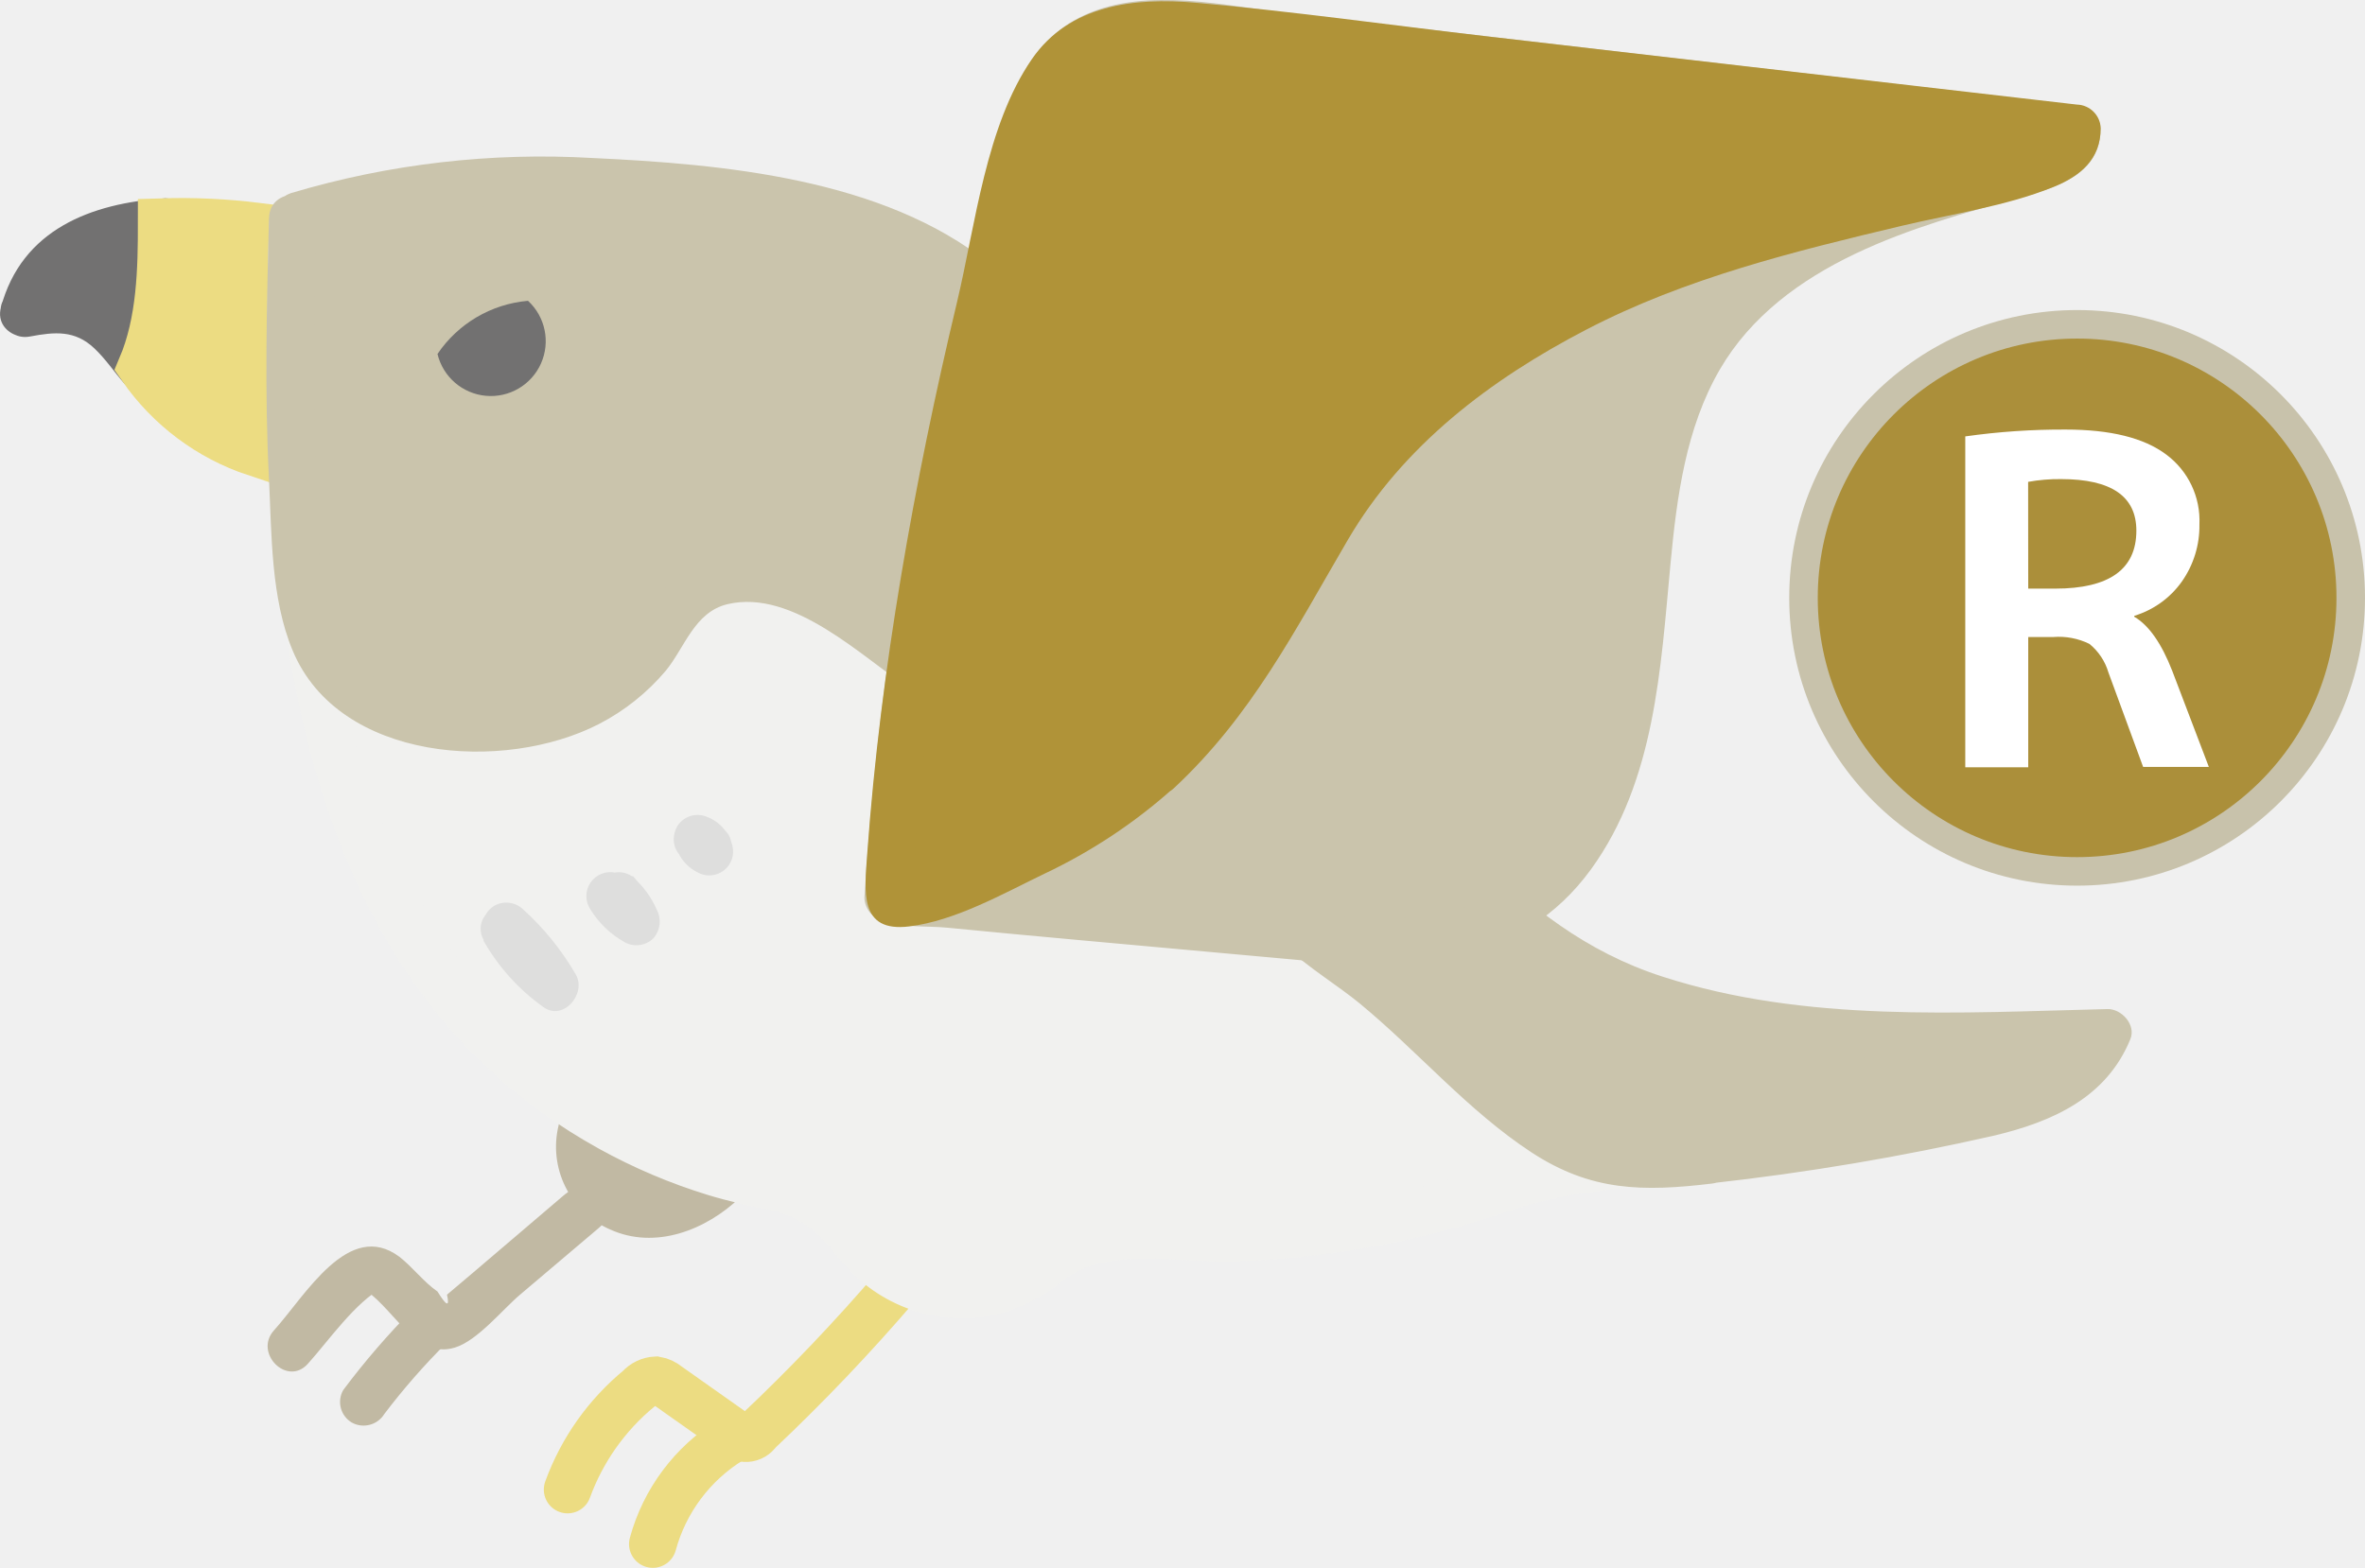
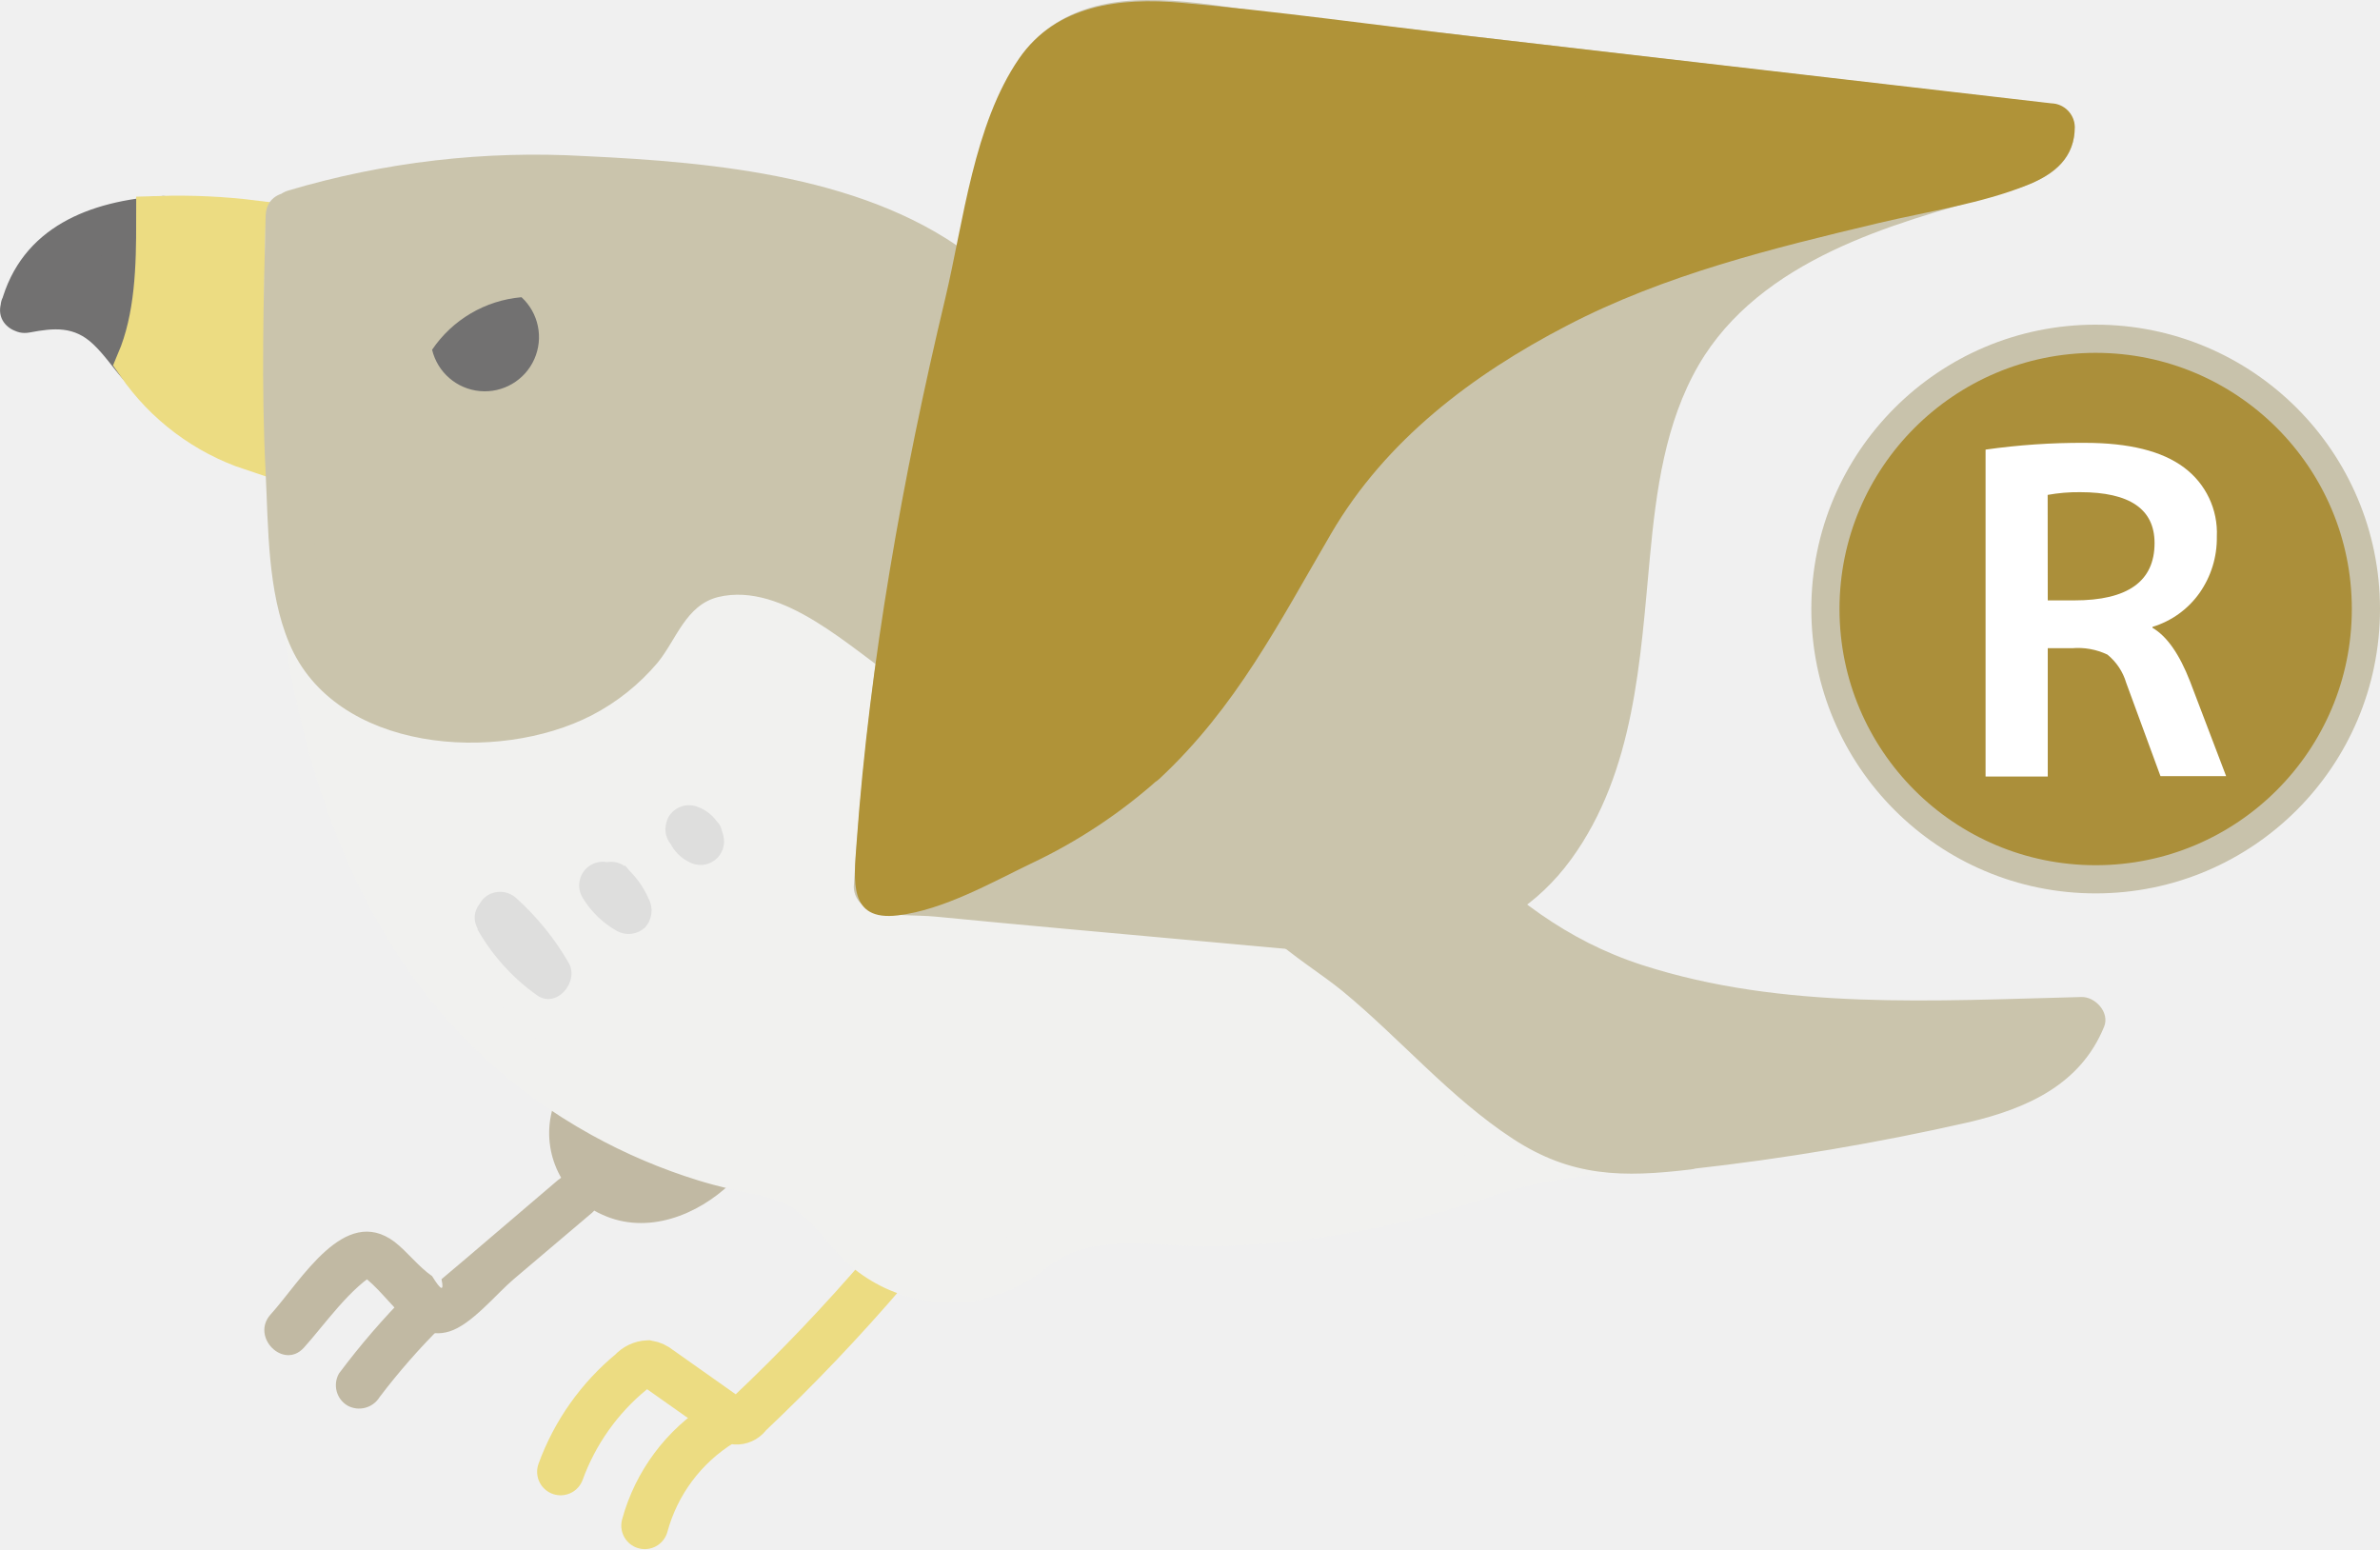
- <svg xmlns="http://www.w3.org/2000/svg" viewBox="0 0 248.67 164.9">
+ <svg xmlns="http://www.w3.org/2000/svg" viewBox="0 0 253.37 164.9">
  <g id="レイヤー_2" data-name="レイヤー 2">
    <g id="レイヤー_10" data-name="レイヤー 10">
      <path d="M2.51,33a14.26,14.26,0,0,1,5.32-.33c3,.56,5,3.44,6.8,5.67l.24.28c2.4-4.78,2.51-10.22,2.51-15.25C10.63,23.72,4.19,25.78,2.51,33Z" fill="#727171" />
      <path d="M3.17,35.39c2.59-.49,4.71-.68,6.74,1.24,1.2,1.13,2.11,2.51,3.19,3.74A2.51,2.51,0,0,0,17,39.87c2.45-5.25,2.84-10.79,2.86-16.51a2.52,2.52,0,0,0-2.5-2.5C9.62,21.35,2.29,24.13.1,32.32c-.83,3.11,4,4.44,4.82,1.33,1.57-5.88,7-7.44,12.47-7.79l-2.5-2.5c0,4.77-.12,9.59-2.17,14l3.93-.51c-1.78-2-3.24-4.26-5.64-5.63C8.15,29.59,4.93,30,1.84,30.57S0,36,3.17,35.39Z" fill="#727171" />
      <path d="M17,23.36c0,5-.1,10.47-2.13,15.25a23.69,23.69,0,0,0,12,9l.19-23.78A65,65,0,0,0,17,23.36Z" fill="#ecdc82" stroke="#ecdc82" stroke-linecap="square" stroke-miterlimit="10" stroke-width="5" />
      <path d="M94.29,135.24a200.5,200.5,0,0,1-14.61,15.34,1.51,1.51,0,0,1-2.42.15l-7.08-5a2.57,2.57,0,0,0-1.2-.56,2.51,2.51,0,0,0-1.76.84,24.79,24.79,0,0,0-7.54,10.66" fill="none" stroke="#ecdc82" stroke-linecap="round" stroke-miterlimit="10" stroke-width="5" />
      <path d="M76.81,151.46a18.61,18.61,0,0,0-8.17,10.94" fill="none" stroke="#ecdc82" stroke-linecap="round" stroke-miterlimit="10" stroke-width="5" />
      <path d="M59.43,125.59l-9.65,8.23L47,136.17q.44,2-1-.33c-1.45-1-2.61-2.57-4-3.65-5.33-4-9.9,4.09-13.19,7.73-2.15,2.38,1.37,5.93,3.54,3.54s5-6.53,8-8.11H37.84c3.41,1.76,5.67,7.72,10,6.38,2.36-.72,5-4,6.83-5.55L63,129.12c2.45-2.09-1.1-5.61-3.54-3.54Z" fill="#c1b9a3" />
      <path d="M43.43,137.69a80.81,80.81,0,0,0-7.34,8.51,2.52,2.52,0,0,0,.9,3.42,2.56,2.56,0,0,0,3.42-.9,71.77,71.77,0,0,1,6.56-7.5c2.28-2.28-1.26-5.82-3.54-3.54Z" fill="#c1b9a3" />
      <path d="M61.16,119c-1.2,3.45,1.44,7.45,5,8.43s7.39-.6,9.94-3.22" fill="#c1b9a3" />
      <path d="M58.75,118.3a9.5,9.5,0,0,0,5.37,11c4.79,2.19,10.14.06,13.7-3.36,2.33-2.23-1.21-5.76-3.54-3.54-1.93,1.84-4.75,3.42-7.5,2.58a4.5,4.5,0,0,1-3.22-5.35c.83-3.11-4-4.44-4.82-1.33Z" fill="#c1b9a3" />
      <path d="M30.78,23.72C30.38,39.47,30,55.37,33,70.83s9.79,30.67,21.62,41.08a56.08,56.08,0,0,0,26.95,12.94c2,.36,4.15.67,5.7,2A17.61,17.61,0,0,1,90,130.56c4,5.81,13,7.4,18.71,3.32,1.73-1.23,3.23-2.91,5.25-3.56a12.35,12.35,0,0,1,4.46-.28c14.27.75,28.5-.77,41.77-5.93,6-2.33,13.47-1.41,19.84-2.15a156.26,156.26,0,0,0,22.57-4.35c2.81-.76,6.24-2.49,5.89-5.38a96.54,96.54,0,0,1-41.86-10.16c-10.94-5.46-23.37-5.64-33.3-13.79-18.08-14.85-12.81-44.08-31.67-58.37-5.51-4.17-12.36-6.13-19.14-7.48a136.42,136.42,0,0,0-30.91-2.55c-1.62.05-15,1.88-20.34,3.67" fill="#f1f1ef" />
      <path d="M28.28,23.72c-.87,34.52.18,78,34.7,97.1a59.93,59.93,0,0,0,11.41,4.85c2.15.66,4.33,1.14,6.53,1.59,3.67.75,5.4,2.72,7.69,5.55a16.45,16.45,0,0,0,15.69,5.55,17.43,17.43,0,0,0,7.46-3.69c4.75-3.62,12.09-1.82,17.82-2a97.74,97.74,0,0,0,28.69-5.16c10.22-3.58,21.29-2.61,31.93-4.52,6.47-1.16,20.28-1.9,20.82-10.73a2.53,2.53,0,0,0-2.5-2.5,96.53,96.53,0,0,1-27.81-4.6c-7.87-2.55-15-6.69-22.94-9.14s-16.13-4.21-22.65-9.49c-5.32-4.3-8.7-10.36-11.11-16.66C119.7,58.59,117.93,46.07,110.9,36c-8.61-12.31-22.84-15.68-37-17.53-14.32-1.88-29.38-1.77-43.29,2.64-3.06,1-1.75,5.8,1.33,4.82,12-3.79,24.75-4.21,37.14-3,16.36,1.57,32.75,5.16,40.66,21,5.54,11.09,6.92,23.78,12.78,34.75C129.35,91.41,141,96.2,154.2,100.12c8.69,2.59,16.56,7,25.18,9.81a101.38,101.38,0,0,0,29.13,4.77l-2.5-2.5c-.2,3.29-9.28,4.3-11.51,4.79a126.14,126.14,0,0,1-15.26,2.52c-7.82.71-14.8.49-22.3,3.12a93,93,0,0,1-27.36,5c-6.77.25-14.33-1.78-20.11,2.48-3.37,2.49-6.35,4.2-10.71,3.29s-5.86-3.74-8.48-6.95c-2-2.4-4.29-3.26-7.28-3.88a64,64,0,0,1-13-3.83C54.75,112,44.38,98.61,38.94,83.14c-6.69-19-6.16-39.53-5.66-59.42.08-3.22-4.92-3.22-5,0Z" fill="#f1f1ef" />
      <path d="M180.05,121.94c9.44-1.11,19-2.8,28.34-4.81,5.38-1.16,11.49-3.32,13.2-8.55-17.91.42-38.53,1.66-54.94-6.53-7.11-3.55-12.36-9.87-18.09-15.39-2.33-2.25-4.17-4.14-7.7-3.13a10.7,10.7,0,0,0-7,6.59,5.36,5.36,0,0,0-.24,3.36,7.16,7.16,0,0,0,2.54,3.1q5.72,4.76,11.47,9.48c3.35,2.75,6,5.82,9.26,8.69a41.54,41.54,0,0,0,10,6.81C170.64,123.29,176,122.42,180.05,121.94Z" fill="#cac4ac" />
      <path d="M180.05,124.44a266.25,266.25,0,0,0,29.63-5c6.16-1.47,11.81-4,14.32-10.15.62-1.51-.94-3.2-2.41-3.16-15.55.38-31.76,1.45-46.78-3.41-8.08-2.61-14-7.33-20-13.26-3.45-3.47-7.39-9-12.91-8.61-5.16.41-10.25,5.15-10.91,10.32-.83,6.5,7.68,10.83,11.93,14.33,6.16,5.07,11.42,11.32,18.12,15.71,6.25,4.09,11.7,4.15,19,3.27,3.15-.38,3.19-5.39,0-5a46.61,46.61,0,0,1-8.23.62c-3.66-.21-6.74-2.1-9.64-4.2-5.64-4.09-10.29-9.5-15.67-13.93-2.63-2.17-5.28-4.32-7.88-6.52-3.53-3-1.88-8.63,2.91-9.47s11.09,8.48,14.38,11.47c17.68,16,43.47,14.22,65.68,13.68l-2.41-3.16c-2.39,5.85-10.78,6.69-16.13,7.77-7.62,1.54-15.29,2.81-23,3.74C176.9,119.82,176.86,124.83,180.05,124.44Z" fill="#cac4ac" />
      <path d="M30.78,22.89c-.28,11.1-.56,22.23.37,33.31.62,7.38.8,14.4,8.38,18A24.6,24.6,0,0,0,49,76.34a29.36,29.36,0,0,0,7.48-.48,21.54,21.54,0,0,0,10.87-6.1c3.08-3.16,3.64-7.65,8.43-8.59,8.17-1.61,15.56,5.65,21.93,9.7,6.67,4.23,13.35,8.45,20.11,12.53,5.41,3.26,12.4,7.68,19,6.6-1.17-.85-2.4-1.63-3.53-2.56-18.08-14.85-12.81-44.08-31.67-58.37-5.51-4.17-12.36-6.13-19.14-7.48A136.42,136.42,0,0,0,51.64,19c-1.62.05-15,1.88-20.34,3.67" fill="#cac4ac" />
      <path d="M28.28,22.89c-.23,9.14-.47,18.3,0,27.44.29,5.85.19,12.61,2.5,18.11C35.65,80.12,53,81.3,63,76.14a23,23,0,0,0,7-5.59c2-2.43,3-6.15,6.47-7,6.95-1.66,14.2,5.6,19.44,9.07,7.18,4.75,14.56,9.26,22,13.67,5.84,3.48,12,6.88,19,6.17a2.52,2.52,0,0,0,1.26-4.66C117.58,73.29,123.27,43.2,104,27.71,92.84,18.76,76,17.26,62.32,16.62A92.09,92.09,0,0,0,30.63,20.3c-3.06,1-1.75,5.8,1.33,4.82,10.05-3.18,20.87-4,31.33-3.45,14.11.77,32.07,2.43,41.77,14.06,7.28,8.73,9.32,20.5,12.85,31s8.57,19,17.72,25.43l1.26-4.66c-7.27.74-13.52-3.67-19.45-7.28-6.56-4-13.18-8-19.55-12.25C90.78,63.19,78.58,53,70.3,61.5c-1.65,1.69-2.6,3.91-4.08,5.74a18.2,18.2,0,0,1-9.6,6c-6.87,1.75-17.84.91-21.12-6.47C33,61.11,33.35,53.48,33.15,47.4c-.28-8.17-.07-16.34.14-24.5.08-3.22-4.92-3.22-5,0Z" fill="#cac4ac" />
      <path d="M137.31,98.54c-3.54-.33-43.92-3.93-43.91-4.13,1.38-26.18,7-53.25,13.84-78.53,1-3.89,2.31-8,5.42-10.56,4.1-3.34,10-2.91,15.24-2.3l90.44,10.5c.5,2.13-2.12,3.54-4.22,4.13C201.47,21.17,187.5,24.77,180,35.52c-6.5,9.26-6.46,21.4-7.63,32.66S167.38,92,157.15,96.84C151.07,99.71,144,99.15,137.31,98.54Z" fill="#cac4ac" />
      <path d="M137.31,96,114.54,94q-7.11-.65-14.21-1.33l-4.55-.45a11.29,11.29,0,0,0-1.72-.2l1.84,2.41a328,328,0,0,1,6.65-48.34C104.23,38,106.14,30,108.21,22c2-7.75,3.38-16.5,13.09-16.87,7.36-.28,15,1.38,22.33,2.23L168.2,10.2,218.34,16l-2.5-2.5c0,2.25-13.13,4.82-15.19,5.53a60.86,60.86,0,0,0-13.16,6.07c-8.84,5.69-13.73,14.3-15.62,24.52C169.94,60.07,170.68,71,167,81.08c-1.9,5.22-5,10.2-9.93,13-5.94,3.35-13.27,2.55-19.78,2-3.2-.29-3.18,4.71,0,5,11.42,1,22.7.38,30-9.65,6.75-9.32,7.32-21.15,8.36-32.17.66-7,1.61-14.25,5.19-20.41,3.26-5.6,8.47-9.41,14.23-12.16,5.6-2.67,11.64-4.34,17.6-6,3.81-1.06,8.21-2.46,8.18-7.13a2.57,2.57,0,0,0-2.5-2.5L163.29,4.63l-27.53-3.2c-6.81-.79-15.1-2.85-21.67.13-6,2.7-7.93,8.68-9.51,14.55q-3.45,12.82-6.26,25.81A341.74,341.74,0,0,0,90.89,94.4a2.57,2.57,0,0,0,1.84,2.41c1.91.78,4.82.56,6.84.76q7,.68,13.94,1.31l23.8,2.16C140.51,101.33,140.49,96.33,137.31,96Z" fill="#cac4ac" />
      <path d="M121.62,81.15a64.39,64.39,0,0,1-6.48,5.16c-1.41,1-21.91,11.38-21.74,8.08,1.38-26.18,7-53.25,13.84-78.52,1-3.89,2.31-8,5.42-10.56,4.1-3.34,10-2.91,15.24-2.3l90.44,10.5c.5,2.13-2.12,3.54-4.22,4.13-16.9,4.71-33.61,6.83-49.41,15.3-9,4.83-17.54,11-23.25,19.51-3,4.52-5.22,9.56-8,14.25A62.86,62.86,0,0,1,121.62,81.15Z" fill="#b09338" />
      <path d="M119.85,79.38c-6.25,5.53-13.76,9.3-21.61,12.09-.79.28-2.92,1.37-3.77,1.06,2.26.84,1.68-2.37,1.79-3.76q.28-3.77.67-7.53c.89-8.64,2.19-17.24,3.77-25.78,1.45-7.84,3.13-15.63,5-23.38q1.43-6,3-11.92c1-3.69,1.69-8,4-11.1C117.42,2.6,128,5.54,134.78,6.32l25.56,3,58,6.73-2.5-2.5c0,2.4-12.73,4.36-14.58,4.8-5.17,1.23-10.36,2.42-15.48,3.85A105.44,105.44,0,0,0,157.83,34c-7.45,4.67-14.22,10.51-19,17.93-3,4.56-5.11,9.58-7.95,14.22a63.26,63.26,0,0,1-11,13.22c-2.36,2.2,1.18,5.73,3.54,3.54,8.2-7.64,12.73-16.61,18.3-26.13,5.81-9.93,15-16.88,25.09-22.12,10.42-5.42,21.85-8.22,33.2-10.92,5.19-1.23,10.91-2.06,15.87-4.06,2.85-1.15,5-2.94,5-6.18a2.57,2.57,0,0,0-2.5-2.5L156.4,3.83C146.19,2.64,136,1.2,125.72.29c-6.43-.57-13.28.21-17.23,5.94-4.82,7-5.92,17.36-7.84,25.45C98.35,41.3,96.34,51,94.72,60.74c-1.6,9.6-2.83,19.27-3.53,29-.29,4.06-.88,8.34,4.4,7.7,4.86-.59,9.88-3.45,14.22-5.54a56.67,56.67,0,0,0,13.57-9C125.8,80.78,122.25,77.26,119.85,79.38Z" fill="#b09338" />
      <path d="M50.82,98.91a21.79,21.79,0,0,0,6.3,7c2.1,1.55,4.59-1.4,3.42-3.42A28.39,28.39,0,0,0,55,95.64a2.57,2.57,0,0,0-3-.39,2.5,2.5,0,0,0-1.15,2.82,14.71,14.71,0,0,0,4.92,6.43,2.52,2.52,0,0,0,3.42-.9,2.56,2.56,0,0,0-.9-3.42,8.42,8.42,0,0,1-2.62-3.44l-4.18,2.43a24,24,0,0,1,4.78,5.88l3.42-3.42a16.08,16.08,0,0,1-4.5-5.25c-1.56-2.82-5.88-.3-4.32,2.52Z" fill="#dededd" />
      <path d="M62,95.52a9.91,9.91,0,0,0,3.68,3.58,2.55,2.55,0,0,0,3-.39,2.66,2.66,0,0,0,.39-3,9.66,9.66,0,0,0-2.64-3.56A2.5,2.5,0,0,0,63,95.66l.67.8a2.51,2.51,0,0,0,3.54,0,2.57,2.57,0,0,0,0-3.54l-.67-.8L63,95.66a8.62,8.62,0,0,1,.67.62l.27.3c.09.1.32.48,0,0a11.15,11.15,0,0,1,.88,1.58l3.42-3.42c-.26-.14-.5-.31-.75-.46s.29.27,0,0L67.16,94c-.1-.1-.53-.43-.53-.57l.15.2-.17-.24c-.09-.14-.18-.27-.26-.41A2.5,2.5,0,0,0,62,95.52Z" fill="#dededd" />
      <path d="M71.32,89.69a4.39,4.39,0,0,0,2,2.05A2.51,2.51,0,0,0,77,88.92a4.34,4.34,0,0,0-3-3.12,2.52,2.52,0,0,0-2.82,1.15,3,3,0,0,0-.34,1.26A2.47,2.47,0,0,0,71.54,90l1.1.86a2.73,2.73,0,0,0,1.77.73,2.54,2.54,0,0,0,1.77-.73c.82-.9,1.1-2.68,0-3.54l-1.1-.86-2.43,4.18c.41.13-.42-.21-.15-.05s-.45-.42-.13-.08c-.07-.07-.29-.46-.15-.17-.29-.57-.12-.3-.07-.07l3.67-2.82a1.17,1.17,0,0,0-.26-.14c.11,0,.48.35.12.06-.19-.15.21.38.13.16s-.12-.22-.16-.33A2.5,2.5,0,0,0,74.15,86a2.55,2.55,0,0,0-1.93.25,2.52,2.52,0,0,0-1.15,1.49,2.94,2.94,0,0,0,.25,1.93Z" fill="#dededd" />
      <path d="M55.49,31.64A12.82,12.82,0,0,0,46,37.23a5.77,5.77,0,1,0,9.52-5.59Z" fill="#727171" />
-       <circle cx="218.4" cy="62.88" r="28.77" fill="#ab8f3a" stroke="#c8c2ab" stroke-miterlimit="10" stroke-width="3" />
-       <path d="M213.26,67V80.7h-6.62V45.9a72.64,72.64,0,0,1,10.56-.72q7.06,0,10.56,2.62a8.66,8.66,0,0,1,3.5,7.37,10.15,10.15,0,0,1-1.85,6,9.52,9.52,0,0,1-5,3.6v.1q2.3,1.34,4,5.71l3.84,10.08h-6.91l-3.65-9.94a6.08,6.08,0,0,0-2-3A7.31,7.31,0,0,0,215.9,67Zm0-5.09h2.83q8.54,0,8.54-6.1,0-5.42-7.92-5.42a18.32,18.32,0,0,0-3.46.29Z" fill="#fff" />
+       <circle cx="223.1" cy="64.83" r="28.77" fill="#ab8f3a" stroke="#c8c2ab" stroke-miterlimit="10" stroke-width="3" />
+       <path d="M218,69V82.66h-6.62V47.86a72.64,72.64,0,0,1,10.56-.72q7.06,0,10.56,2.62a8.66,8.66,0,0,1,3.5,7.37,10.15,10.15,0,0,1-1.85,6,9.52,9.52,0,0,1-5,3.6v.1q2.3,1.34,4,5.71l3.84,10.08H230l-3.65-9.94a6.08,6.08,0,0,0-2-3A7.31,7.31,0,0,0,220.6,69Zm0-5.09h2.83q8.54,0,8.54-6.1,0-5.42-7.92-5.42a18.32,18.32,0,0,0-3.46.29Z" fill="#fff" />
    </g>
  </g>
</svg>
